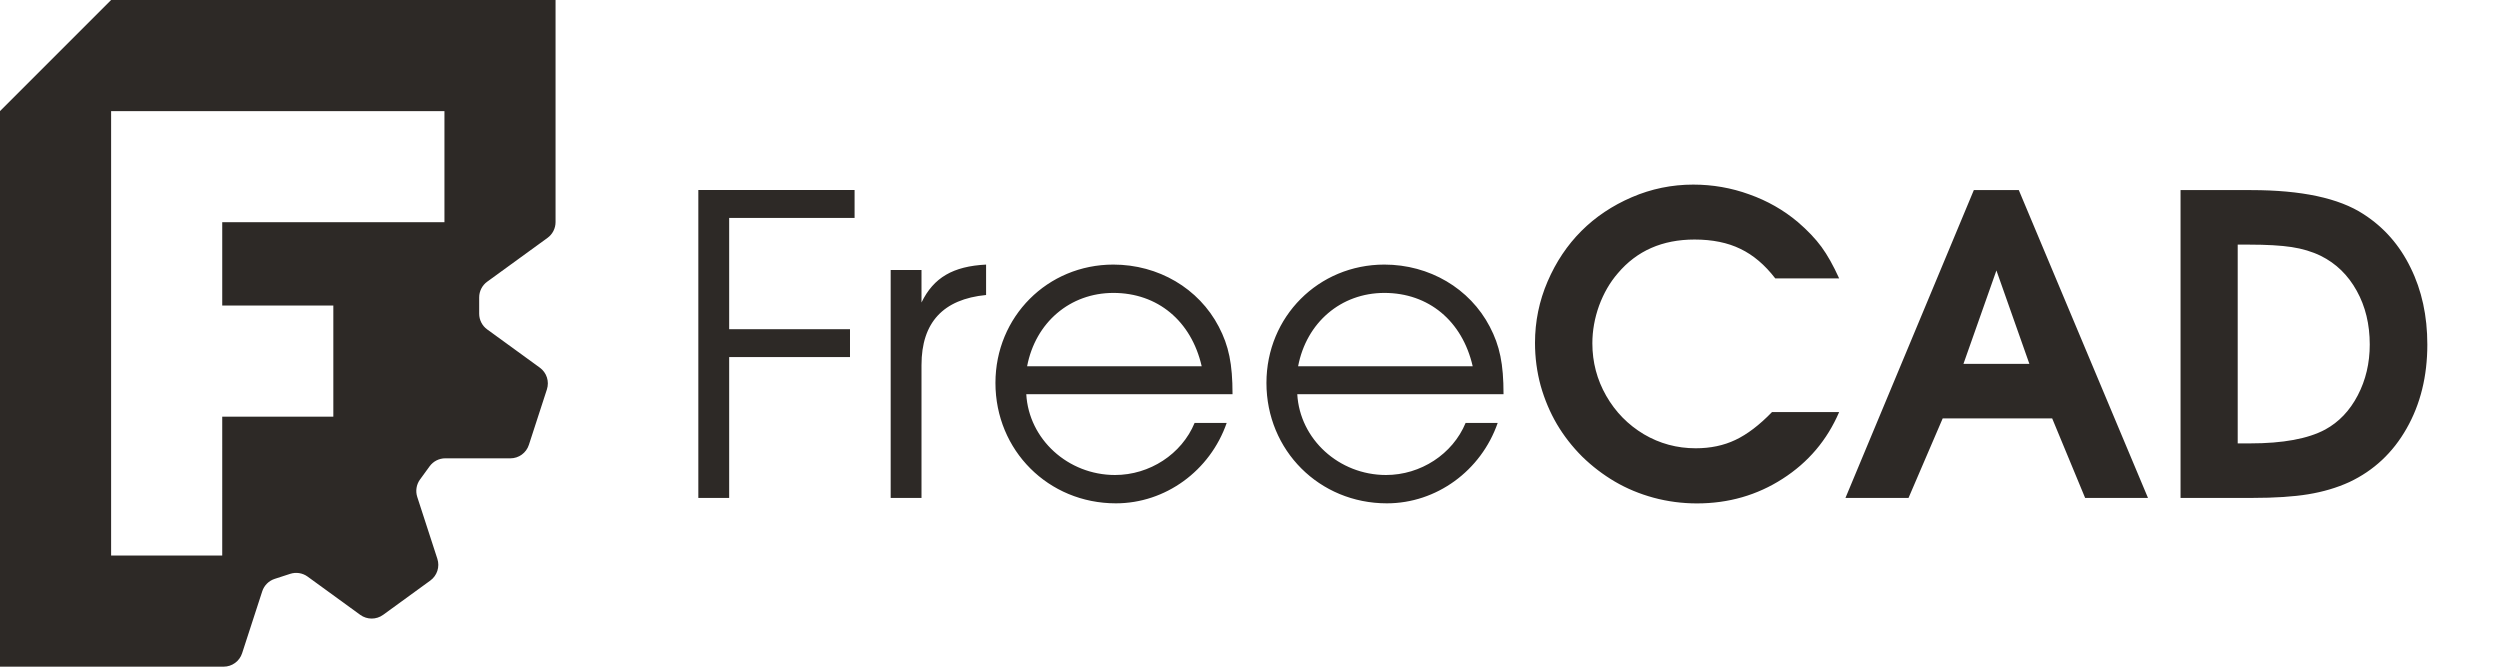
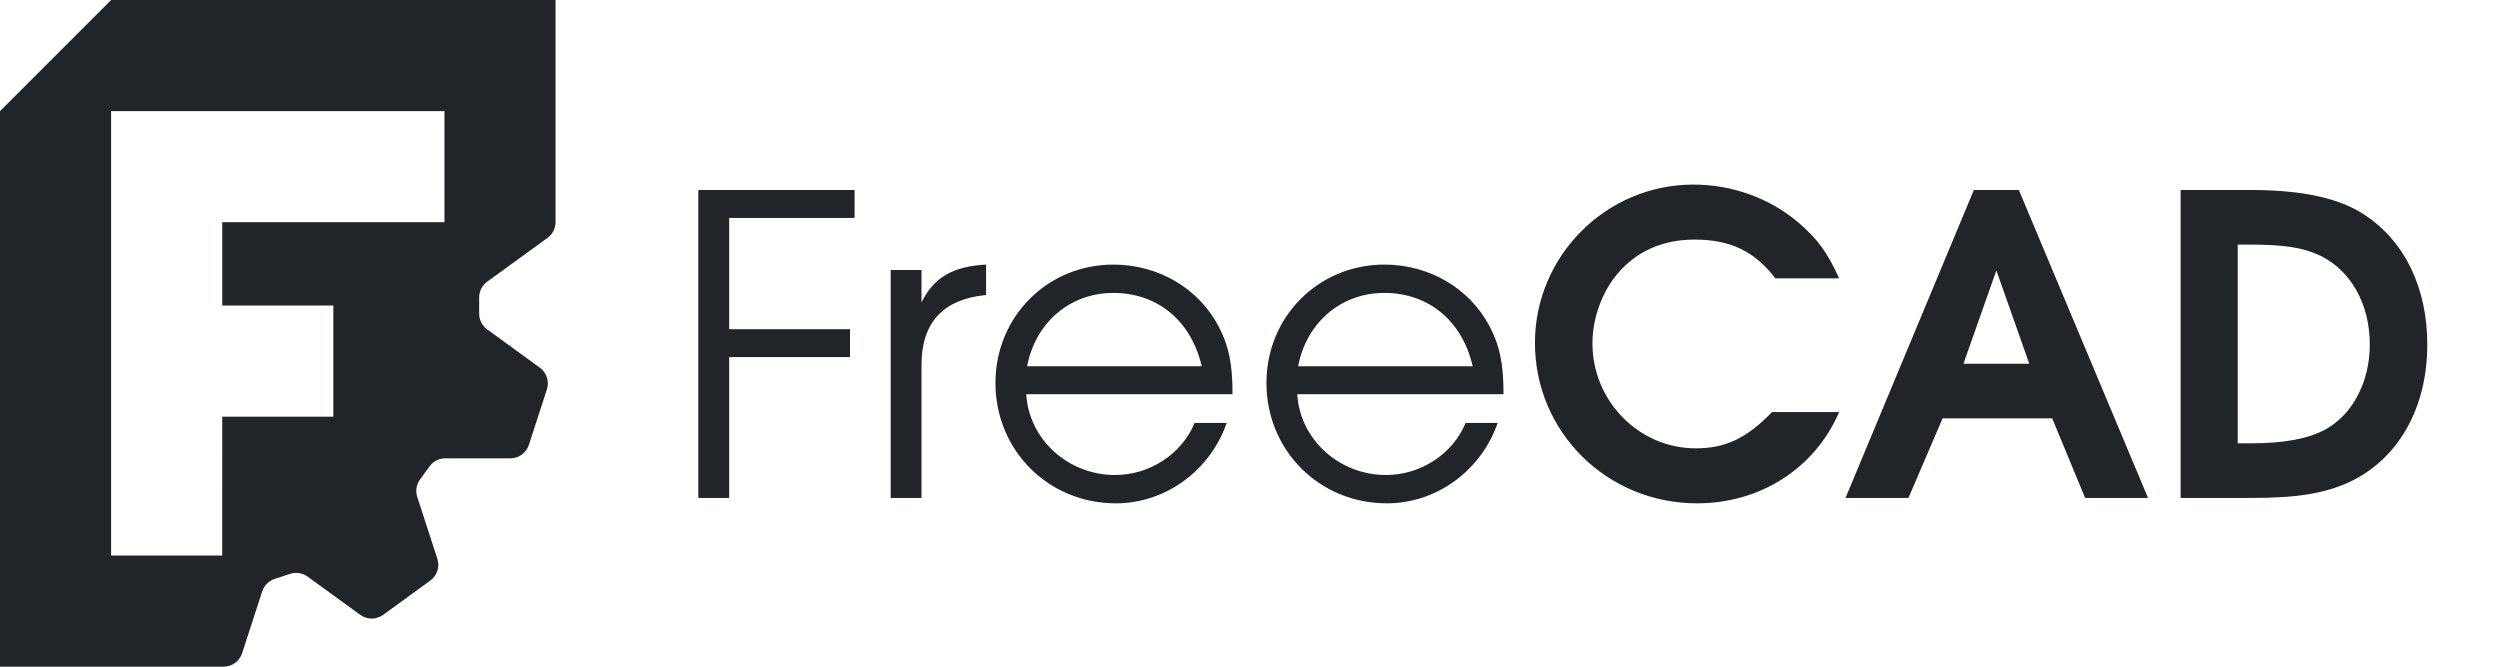
<svg xmlns="http://www.w3.org/2000/svg" width="1800" height="480" viewBox="0 0 1800 480" fill="none">
-   <path fill-rule="evenodd" clip-rule="evenodd" d="M80 0H400V159.922C400 164.404 397.858 168.616 394.233 171.25L350.773 202.824C347.147 205.458 345.007 209.67 345.006 214.152V225.861C345.006 230.343 347.148 234.544 350.773 237.178L388.683 264.722C393.59 268.287 395.642 274.611 393.768 280.38L380.787 320.315C378.913 326.084 373.541 329.999 367.475 329.999L320.615 329.989C316.134 329.989 311.932 332.141 309.298 335.766L302.415 345.234C299.78 348.859 299.035 353.529 300.42 357.791L314.9 402.356C316.774 408.125 314.722 414.439 309.815 418.004L275.843 442.695C270.936 446.26 264.285 446.26 259.379 442.695L221.479 415.151C217.853 412.517 213.184 411.782 208.922 413.167L197.791 416.784C193.529 418.169 190.184 421.504 188.799 425.766L174.319 470.331C172.445 476.1 167.073 480.005 161.008 480.005L0 480V80L80 0ZM320 160V80H80V400H160L160.005 300.006H240V220.001H160.005V160.005L320 160Z" fill="#2D2926" />
-   <path d="M502.8 358.5V136.8H615.3V156.9H525V237H612V257.1H525V358.5H502.8ZM641.283 358.5V194.4H663.483V217.8C672.183 199.8 686.283 191.7 709.983 190.5V212.4C679.083 215.4 663.483 232.2 663.483 262.8V358.5H641.283ZM887.421 283.8H738.921C740.721 316.2 768.921 342 802.821 342C827.721 342 850.821 327 860.121 304.5H883.221C871.221 339 839.121 362.4 803.421 362.4C754.821 362.4 716.721 324.3 716.721 275.7C716.721 228 754.221 190.5 801.621 190.5C834.021 190.5 863.121 207.6 877.521 235.2C884.721 249 887.421 261.9 887.421 283.8ZM739.521 263.7H865.221C857.721 231 833.421 210.9 801.621 210.9C770.421 210.9 745.521 232.2 739.521 263.7ZM1082.54 283.8H934.038C935.838 316.2 964.038 342 997.938 342C1022.84 342 1045.94 327 1055.24 304.5H1078.34C1066.34 339 1034.24 362.4 998.538 362.4C949.938 362.4 911.838 324.3 911.838 275.7C911.838 228 949.338 190.5 996.738 190.5C1029.14 190.5 1058.24 207.6 1072.64 235.2C1079.84 249 1082.54 261.9 1082.54 283.8ZM934.638 263.7H1060.34C1052.84 231 1028.54 210.9 996.738 210.9C965.538 210.9 940.638 232.2 934.638 263.7ZM1275.85 296.684C1275.85 296.684 1291.96 296.684 1324.19 296.684C1315.5 316.898 1301.92 332.914 1283.47 344.73C1265.11 356.547 1244.55 362.455 1221.8 362.455C1211.15 362.455 1200.75 361.088 1190.6 358.354C1180.54 355.619 1171.26 351.762 1162.76 346.781C1154.27 341.801 1146.41 335.795 1139.18 328.764C1132.05 321.635 1126 313.871 1121.02 305.473C1116.04 296.977 1112.13 287.748 1109.3 277.787C1106.56 267.729 1105.2 257.426 1105.2 246.879C1105.2 231.449 1108.22 216.703 1114.28 202.641C1120.33 188.578 1128.44 176.469 1138.59 166.312C1148.75 156.156 1160.86 148.051 1174.92 141.996C1188.98 135.941 1203.73 132.914 1219.16 132.914C1233.12 132.914 1246.55 135.258 1259.44 139.945C1272.43 144.535 1284.1 151.176 1294.45 159.867C1301.48 165.922 1307.15 171.879 1311.45 177.738C1315.74 183.598 1319.99 191.166 1324.19 200.443H1278.19C1270.67 190.678 1262.32 183.598 1253.14 179.203C1243.96 174.711 1232.93 172.465 1220.04 172.465C1196.89 172.465 1178.49 180.57 1164.81 196.781C1159.15 203.324 1154.66 211.088 1151.34 220.072C1148.12 229.057 1146.5 238.09 1146.5 247.172C1146.5 260.746 1149.82 273.344 1156.46 284.965C1163.11 296.586 1172.14 305.814 1183.56 312.65C1194.99 319.389 1207.44 322.758 1220.92 322.758C1231.56 322.758 1241.08 320.756 1249.48 316.752C1257.98 312.748 1266.77 306.059 1275.85 296.684ZM1328.73 358.5C1328.73 358.5 1359.54 284.623 1421.16 136.869C1421.16 136.869 1431.95 136.869 1453.54 136.869C1453.54 136.869 1484.54 210.746 1546.55 358.5C1546.55 358.5 1531.46 358.5 1501.29 358.5C1501.29 358.5 1493.38 339.408 1477.56 301.225C1477.56 301.225 1451.29 301.225 1398.75 301.225C1398.75 301.225 1390.55 320.316 1374.14 358.5C1374.14 358.5 1359 358.5 1328.73 358.5ZM1413.69 261.967C1413.69 261.967 1429.51 261.967 1461.15 261.967C1461.15 261.967 1453.24 239.555 1437.42 194.73C1437.42 194.73 1429.51 217.143 1413.69 261.967ZM1569.99 358.5C1569.99 358.5 1569.99 284.623 1569.99 136.869C1569.99 136.869 1586.93 136.869 1620.82 136.869C1657.05 136.869 1684 142.631 1701.68 154.154C1716.43 163.627 1727.75 176.518 1735.66 192.826C1743.67 209.037 1747.68 227.445 1747.68 248.051C1747.68 270.902 1742.7 291.068 1732.73 308.549C1722.87 325.932 1709.15 338.773 1691.57 347.074C1682.59 351.176 1672.72 354.105 1661.98 355.863C1651.34 357.621 1637.91 358.5 1621.7 358.5H1569.99ZM1611.15 319.242H1620.09C1643.72 319.242 1661.74 315.922 1674.14 309.281C1684 303.91 1691.82 295.707 1697.58 284.672C1703.34 273.637 1706.22 261.43 1706.22 248.051C1706.22 233.5 1703.1 220.609 1696.85 209.379C1690.6 198.051 1681.95 189.652 1670.92 184.184C1664.67 181.156 1657.69 179.057 1649.97 177.885C1642.26 176.713 1632 176.127 1619.21 176.127H1611.15V319.242Z" fill="#2D2926" />
+   <path fill-rule="evenodd" clip-rule="evenodd" d="M80 0H400V159.922C400 164.404 397.858 168.616 394.233 171.25L350.773 202.824C347.147 205.458 345.007 209.67 345.006 214.152V225.861C345.006 230.343 347.148 234.544 350.773 237.178L388.683 264.722C393.59 268.287 395.642 274.611 393.768 280.38L380.787 320.315C378.913 326.084 373.541 329.999 367.475 329.999L320.615 329.989C316.134 329.989 311.932 332.141 309.298 335.766L302.415 345.234C299.78 348.859 299.035 353.529 300.42 357.791L314.9 402.356C316.774 408.125 314.722 414.439 309.815 418.004L275.843 442.695C270.936 446.26 264.285 446.26 259.379 442.695L221.479 415.151C217.853 412.517 213.184 411.782 208.922 413.167L197.791 416.784C193.529 418.169 190.184 421.504 188.799 425.766L174.319 470.331C172.445 476.1 167.073 480.005 161.008 480.005L0 480V80L80 0ZM320 160V80H80V400H160L160.005 300.006H240V220.001H160.005V160.005L320 160Z" fill="#212529" />
+   <path d="M502.8 358.5V136.8H615.3V156.9H525V237H612V257.1H525V358.5H502.8ZM641.283 358.5V194.4H663.483V217.8C672.183 199.8 686.283 191.7 709.983 190.5V212.4C679.083 215.4 663.483 232.2 663.483 262.8V358.5H641.283ZM887.421 283.8H738.921C740.721 316.2 768.921 342 802.821 342C827.721 342 850.821 327 860.121 304.5H883.221C871.221 339 839.121 362.4 803.421 362.4C754.821 362.4 716.721 324.3 716.721 275.7C716.721 228 754.221 190.5 801.621 190.5C834.021 190.5 863.121 207.6 877.521 235.2C884.721 249 887.421 261.9 887.421 283.8ZM739.521 263.7H865.221C857.721 231 833.421 210.9 801.621 210.9C770.421 210.9 745.521 232.2 739.521 263.7ZM1082.54 283.8H934.038C935.838 316.2 964.038 342 997.938 342C1022.84 342 1045.94 327 1055.24 304.5H1078.34C1066.34 339 1034.24 362.4 998.538 362.4C949.938 362.4 911.838 324.3 911.838 275.7C911.838 228 949.338 190.5 996.738 190.5C1029.14 190.5 1058.24 207.6 1072.64 235.2C1079.84 249 1082.54 261.9 1082.54 283.8ZM934.638 263.7H1060.34C1052.84 231 1028.54 210.9 996.738 210.9C965.538 210.9 940.638 232.2 934.638 263.7ZM1275.86 296.7H1324.16C1306.76 337.2 1267.46 362.4 1221.86 362.4C1157.06 362.4 1105.16 311.1 1105.16 246.9C1105.16 184.2 1156.46 132.9 1219.16 132.9C1247.06 132.9 1273.76 142.5 1294.46 159.9C1308.56 171.9 1315.76 181.8 1324.16 200.4H1278.26C1263.26 180.9 1245.86 172.5 1220.06 172.5C1197.26 172.5 1178.36 180.9 1164.86 196.8C1153.46 210 1146.56 229.2 1146.56 247.2C1146.56 288.6 1179.86 322.8 1220.96 322.8C1242.26 322.8 1257.56 315.6 1275.86 296.7ZM1328.78 358.5L1421.18 136.8H1453.58L1546.58 358.5H1501.28L1477.58 301.2H1398.68L1374.08 358.5H1328.78ZM1413.68 261.9H1461.08L1437.38 194.7L1413.68 261.9ZM1570.05 358.5V136.8H1620.75C1657.05 136.8 1683.75 142.5 1701.75 154.2C1731.15 173.1 1747.65 207 1747.65 248.1C1747.65 294 1726.65 330.6 1691.55 347.1C1673.85 355.2 1654.35 358.5 1621.65 358.5H1570.05ZM1611.15 319.2H1620.15C1644.75 319.2 1661.85 315.9 1674.15 309.3C1693.95 298.5 1706.25 274.8 1706.25 248.1C1706.25 219 1692.75 195 1670.85 184.2C1658.25 178.2 1644.75 176.1 1619.25 176.1H1611.15V319.2Z" fill="#212529" />
</svg>
